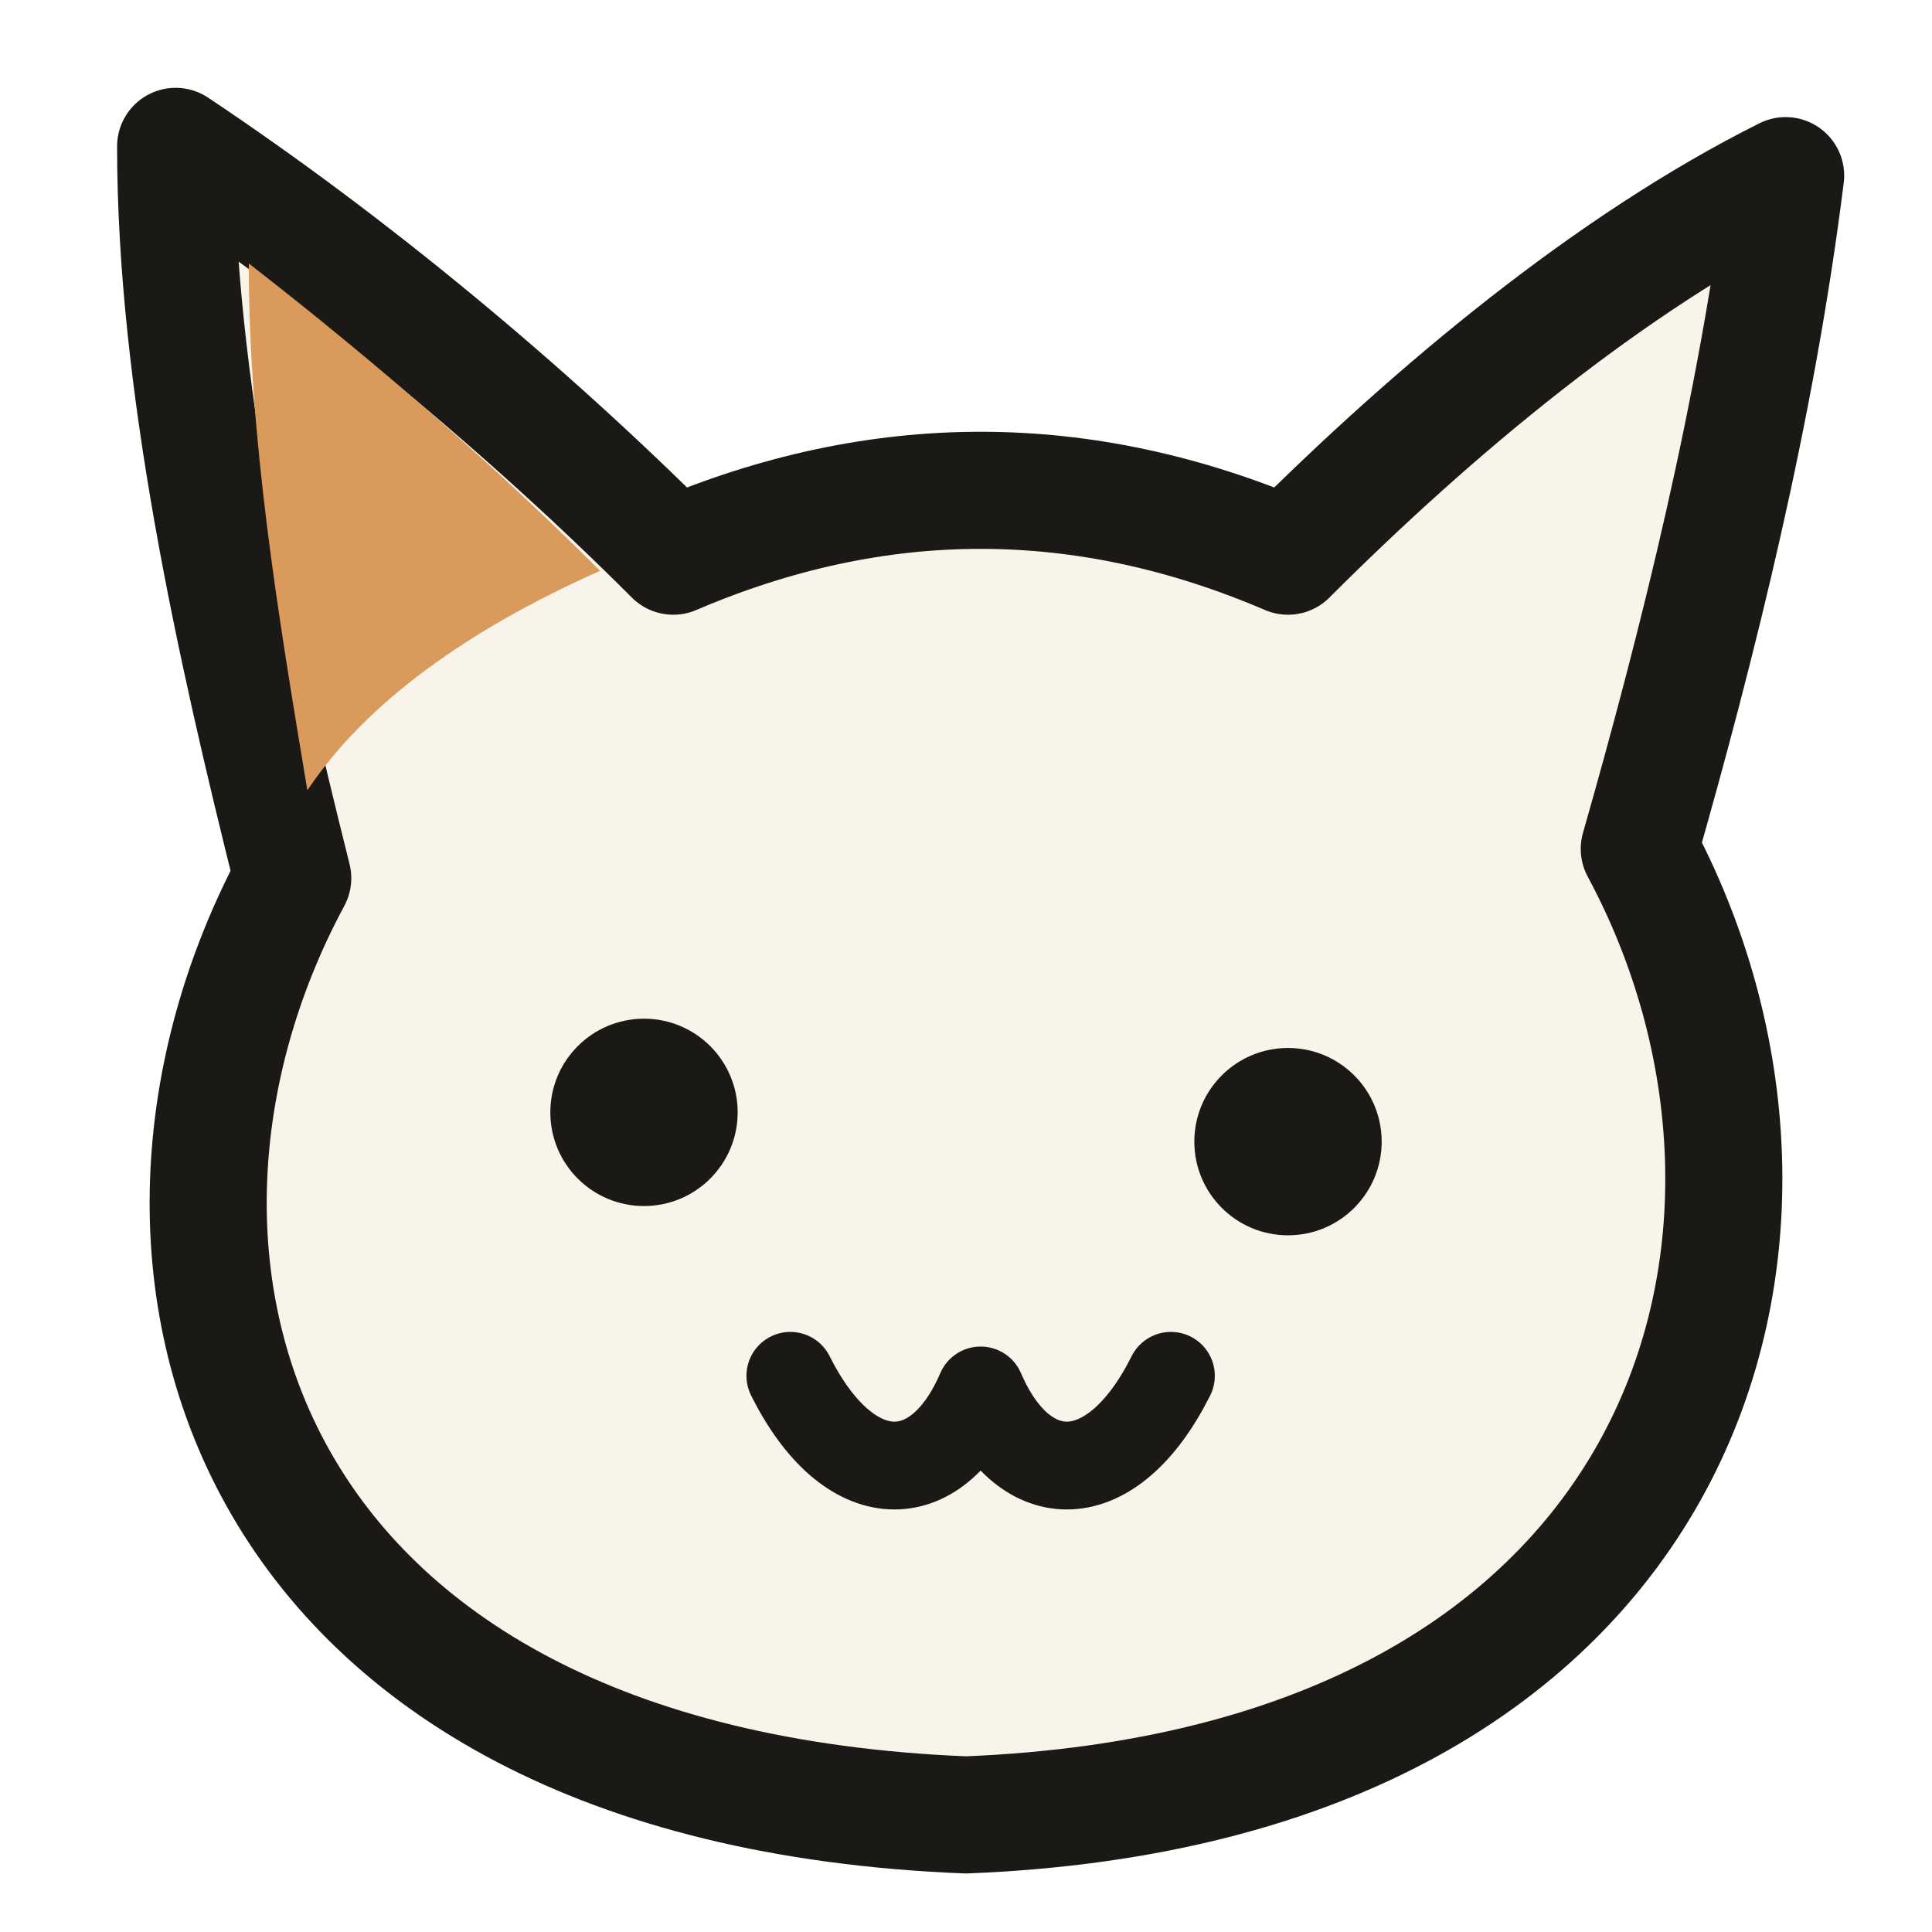
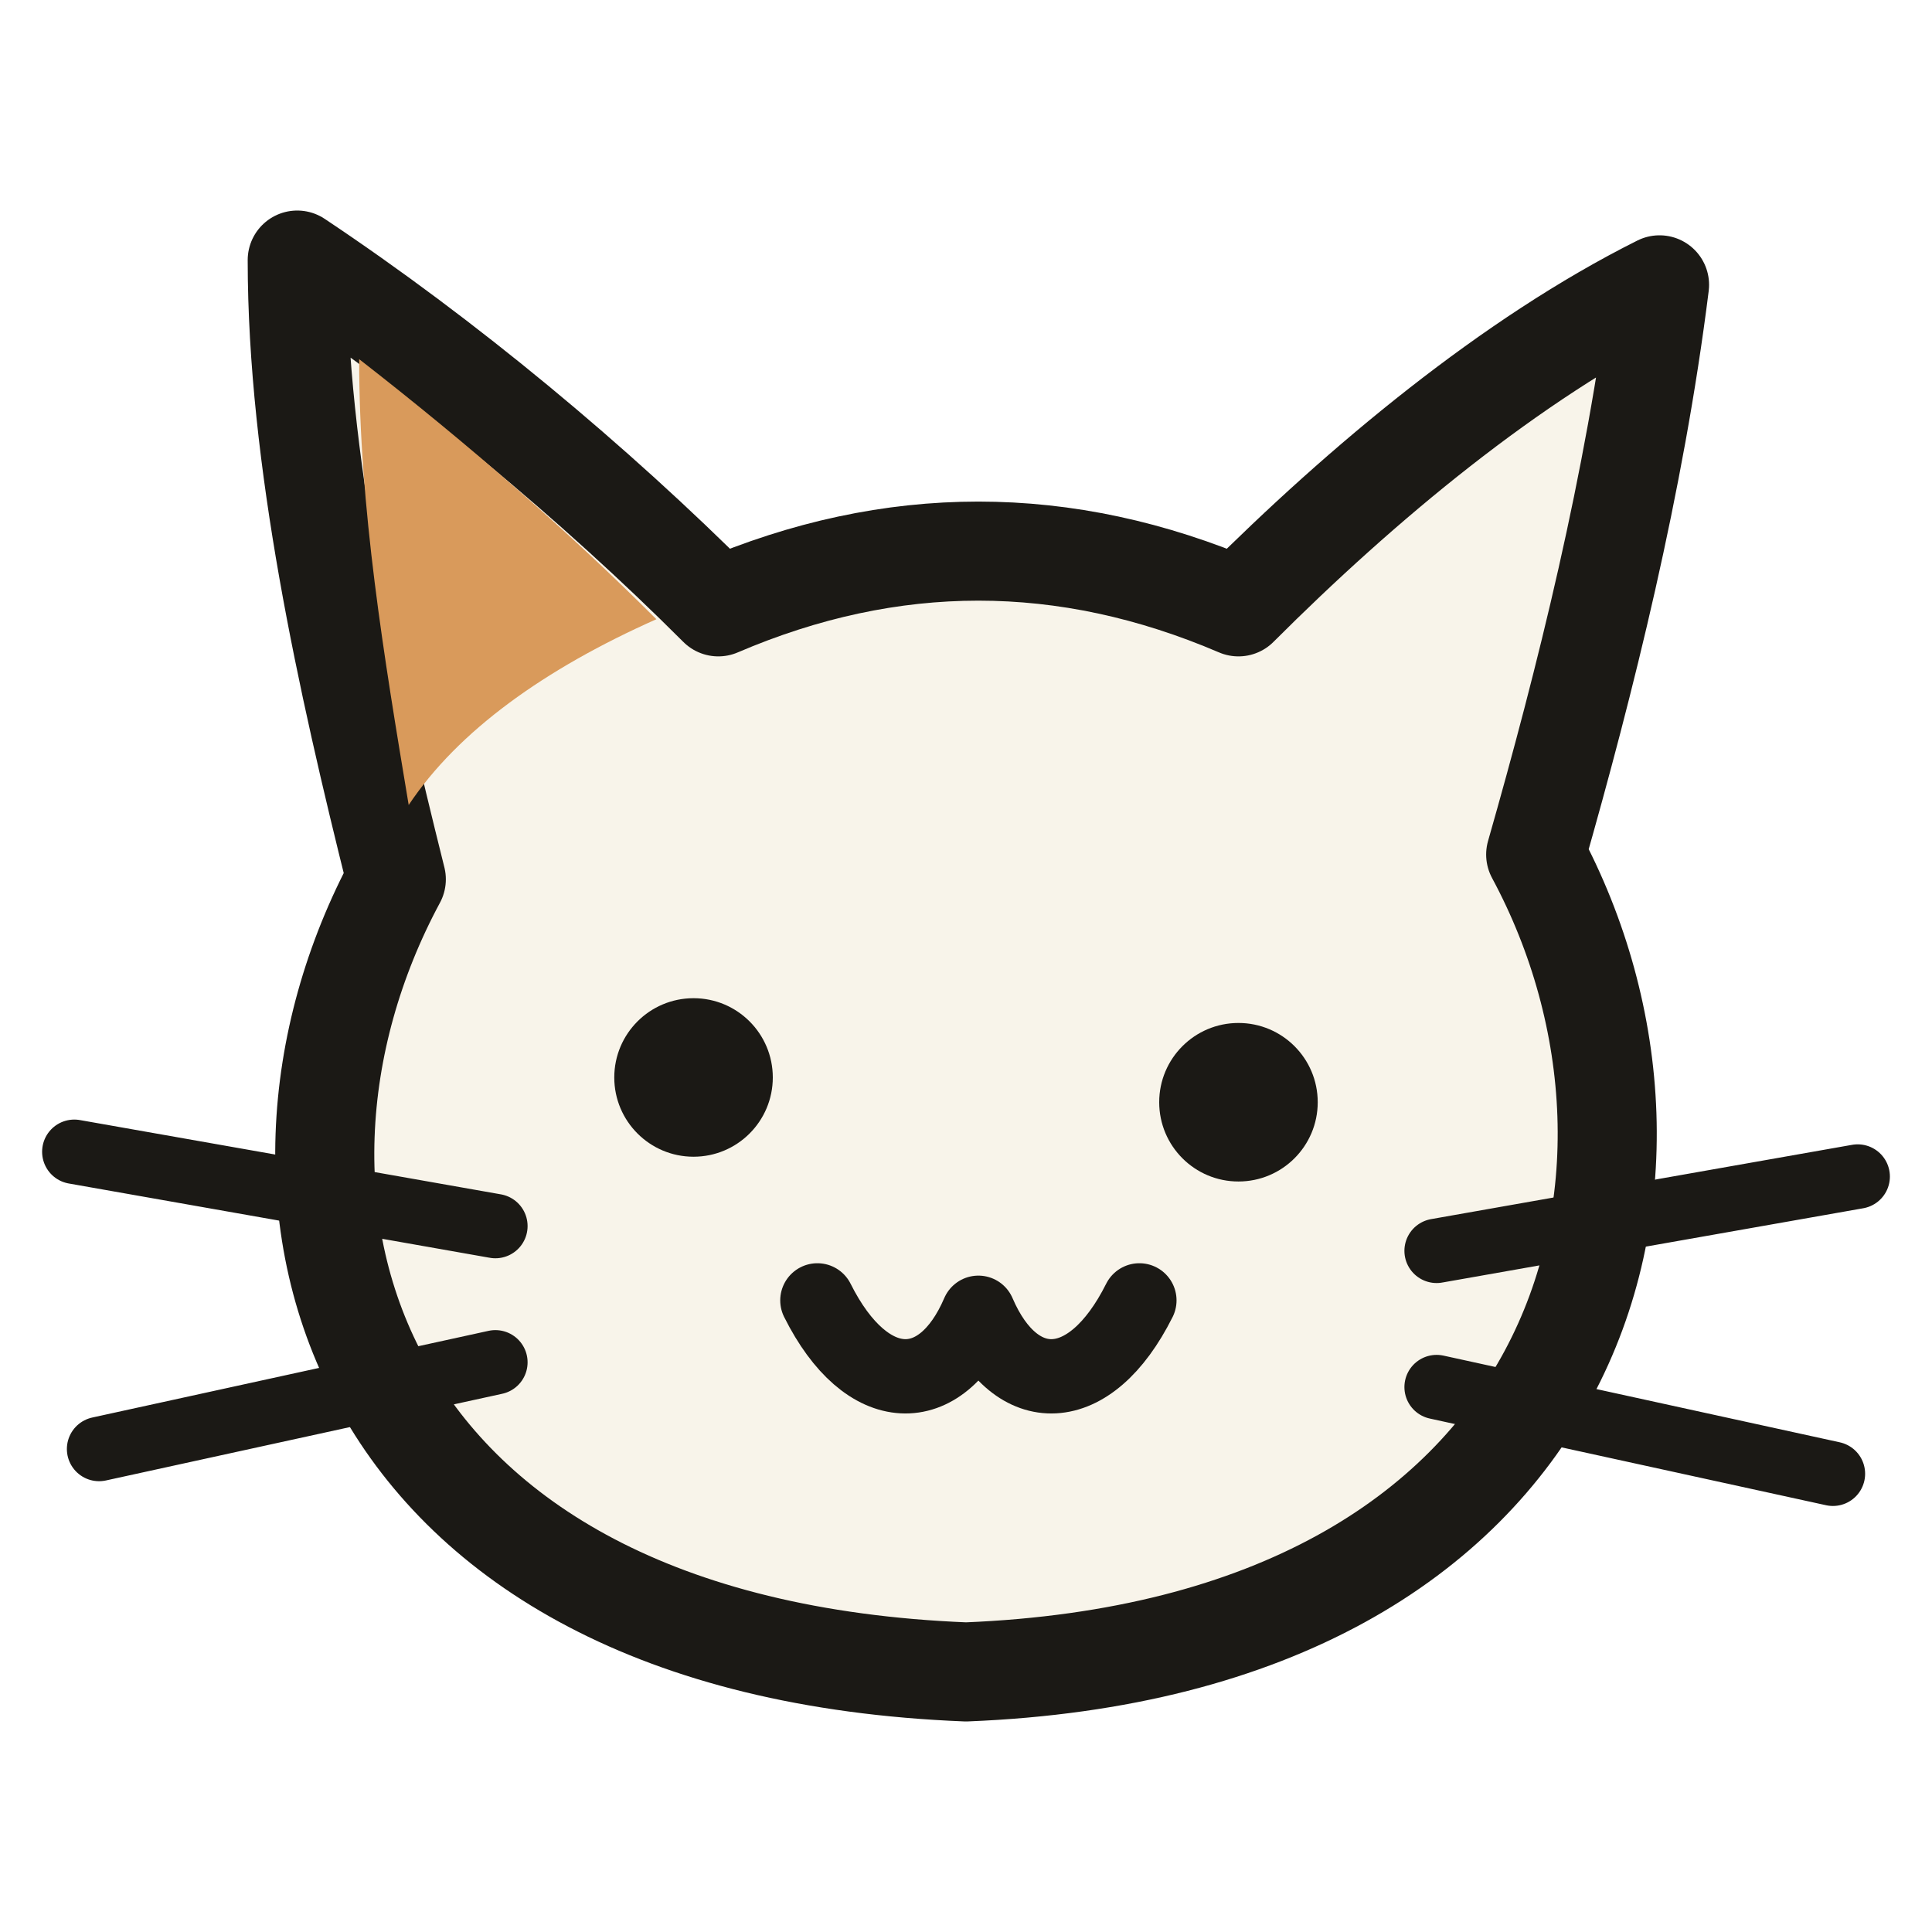
- <svg xmlns="http://www.w3.org/2000/svg" viewBox="9 2 66 66">
+ <svg xmlns="http://www.w3.org/2000/svg" viewBox="3 -3.5 78 78">
  <path d="M19,32 C17,24 15,15 15,7 C21,11 27,16 32,21 C39,18 46,18 53,21 C58,16 64,11 70,8 C69,16 67,24 65,31 C72,44 67,63 42,64 C17,63 12,45 19,32 Z" fill="#f8f4ea" stroke="#1b1915" stroke-width="4" stroke-linejoin="round" stroke-linecap="round" />
  <path d="M19.5,29 C18.5,23 17.5,17 17.5,11 C22,14.5 26,18 29.5,21.5 C25,23.5 21.5,26 19.5,29 Z" fill="#d99a5b" />
+   <path d="M23,46 L6,43 M23,51.5 L7,55 M61,47 L78,44 M61,52.5 L77,56" fill="none" stroke="#1b1915" stroke-width="2.6" stroke-linecap="round" />
  <circle cx="31" cy="40" r="3.2" fill="#1b1915" />
  <circle cx="53" cy="41" r="3.2" fill="#1b1915" />
  <path d="M36,49 C38,53 41,53 42.5,49.5 C44,53 47,53 49,49" fill="none" stroke="#1b1915" stroke-width="3" stroke-linecap="round" stroke-linejoin="round" />
</svg>
